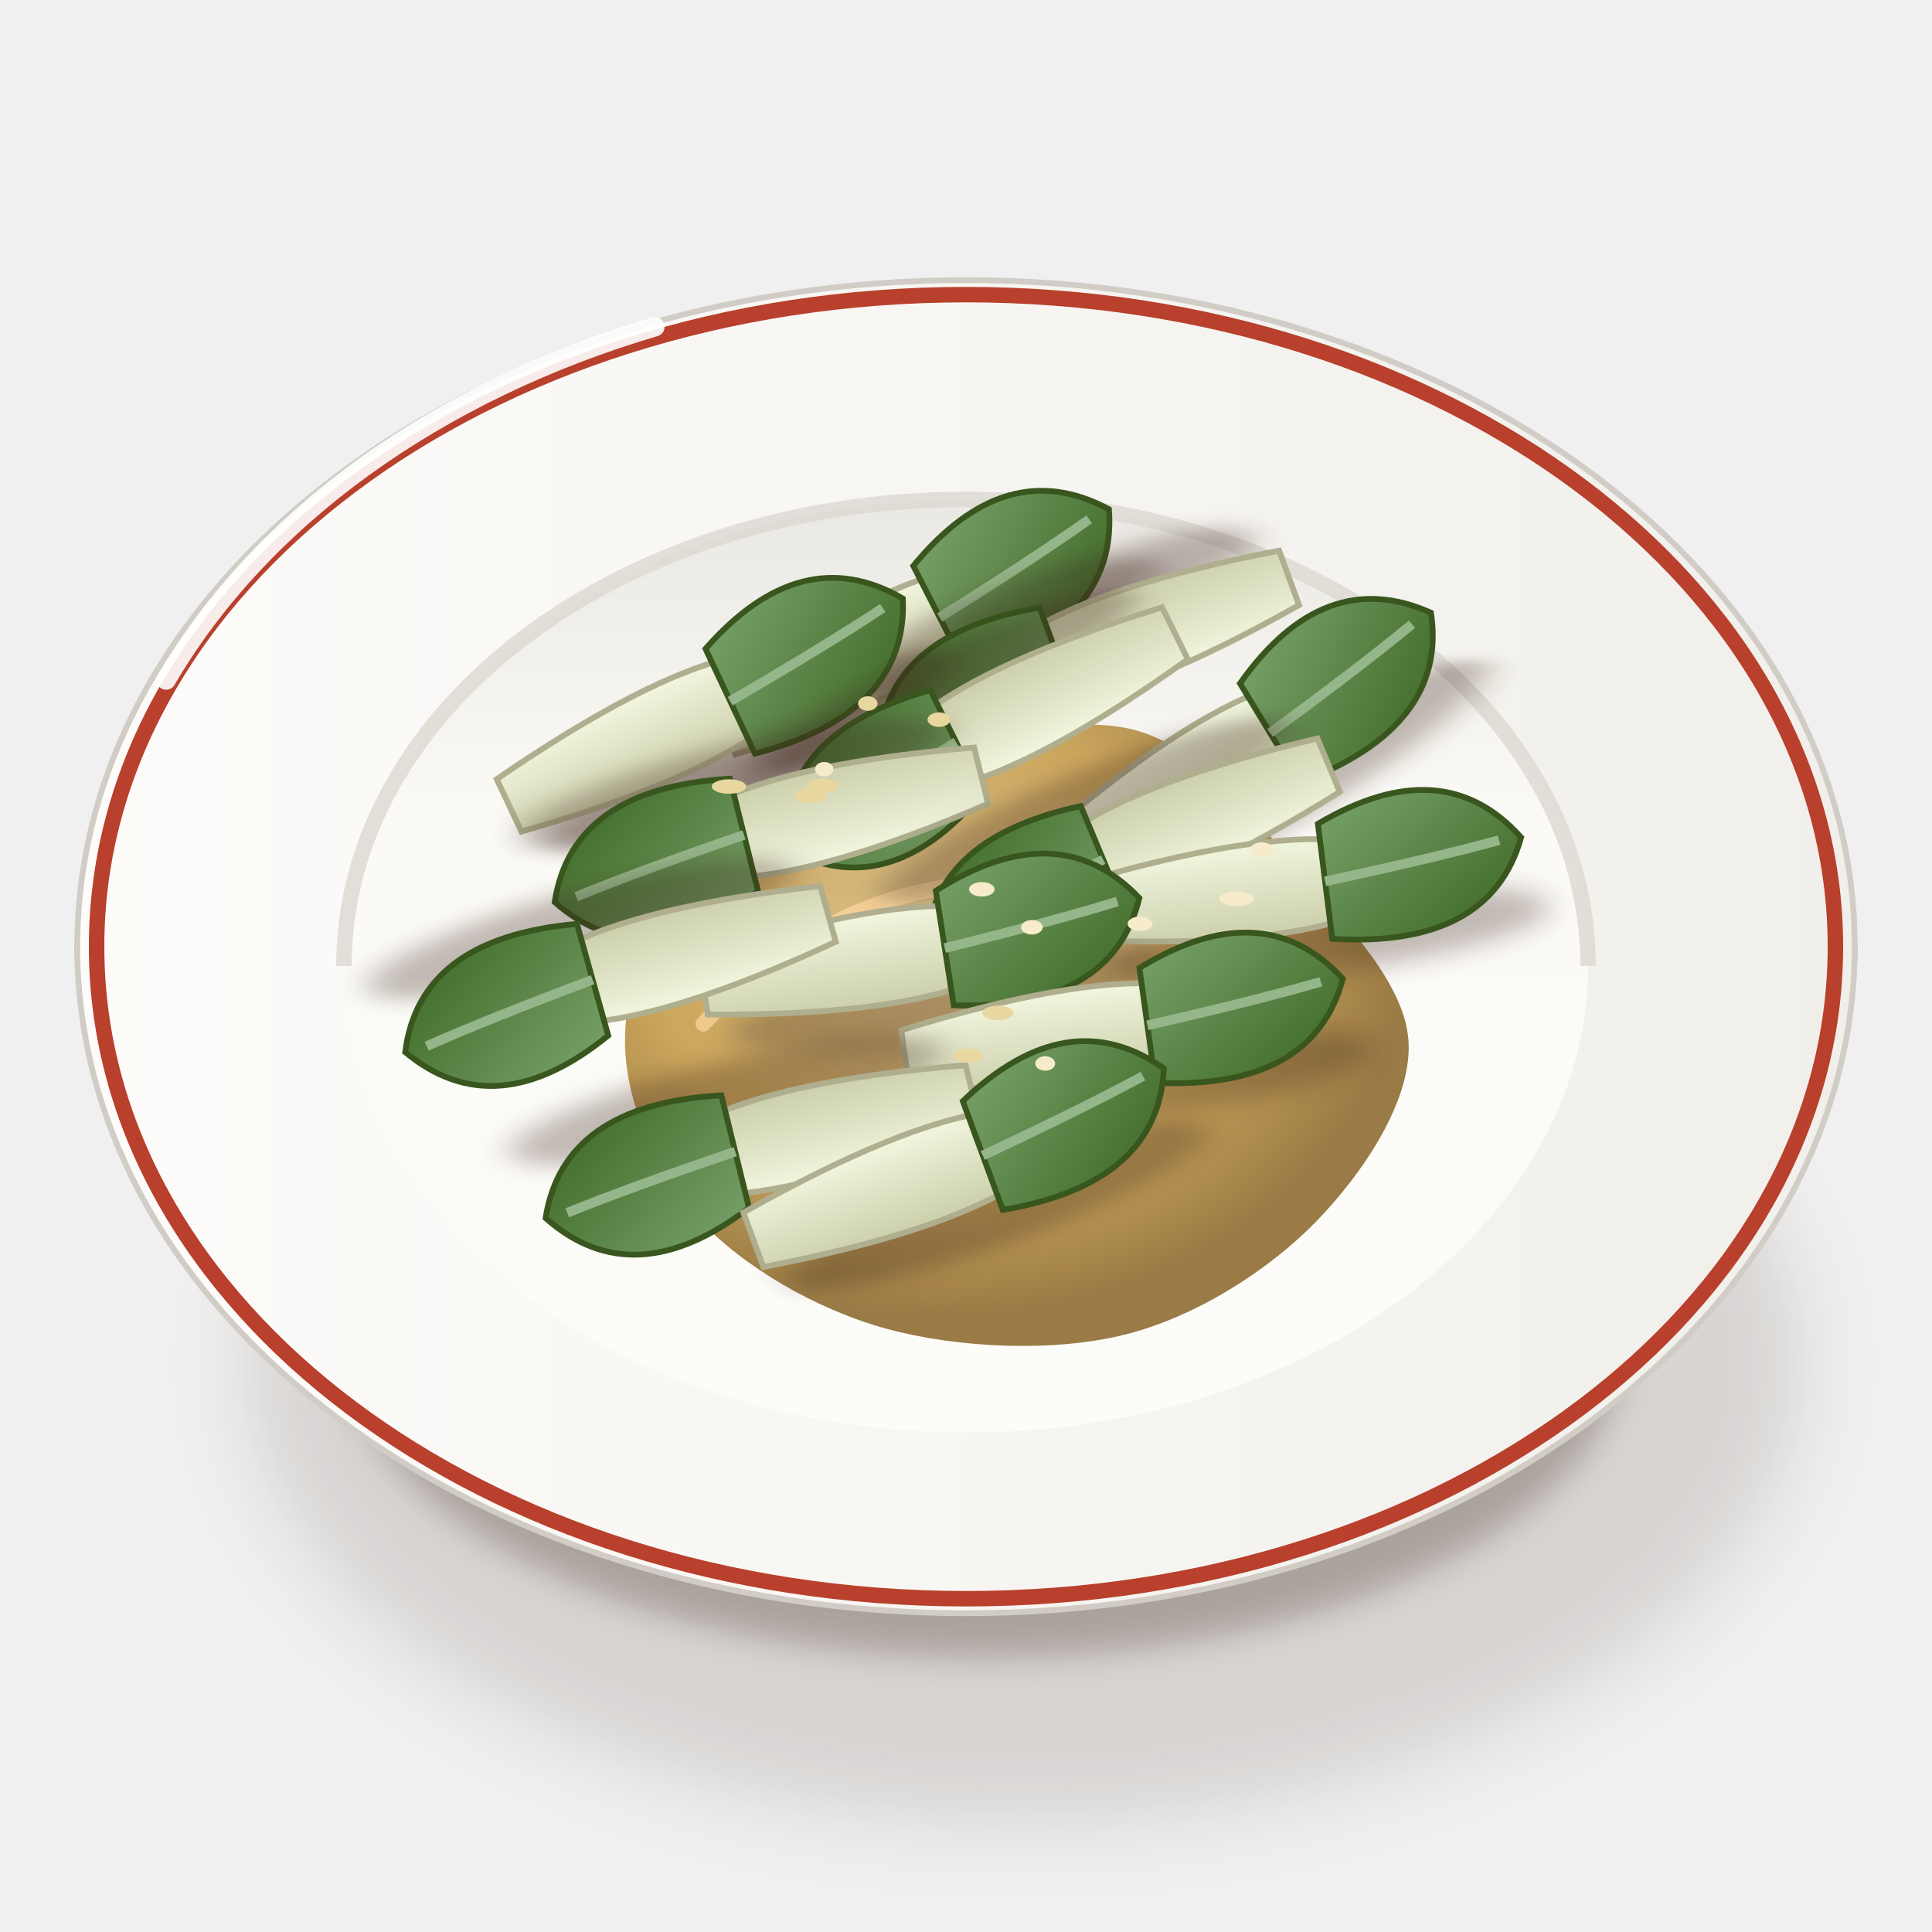
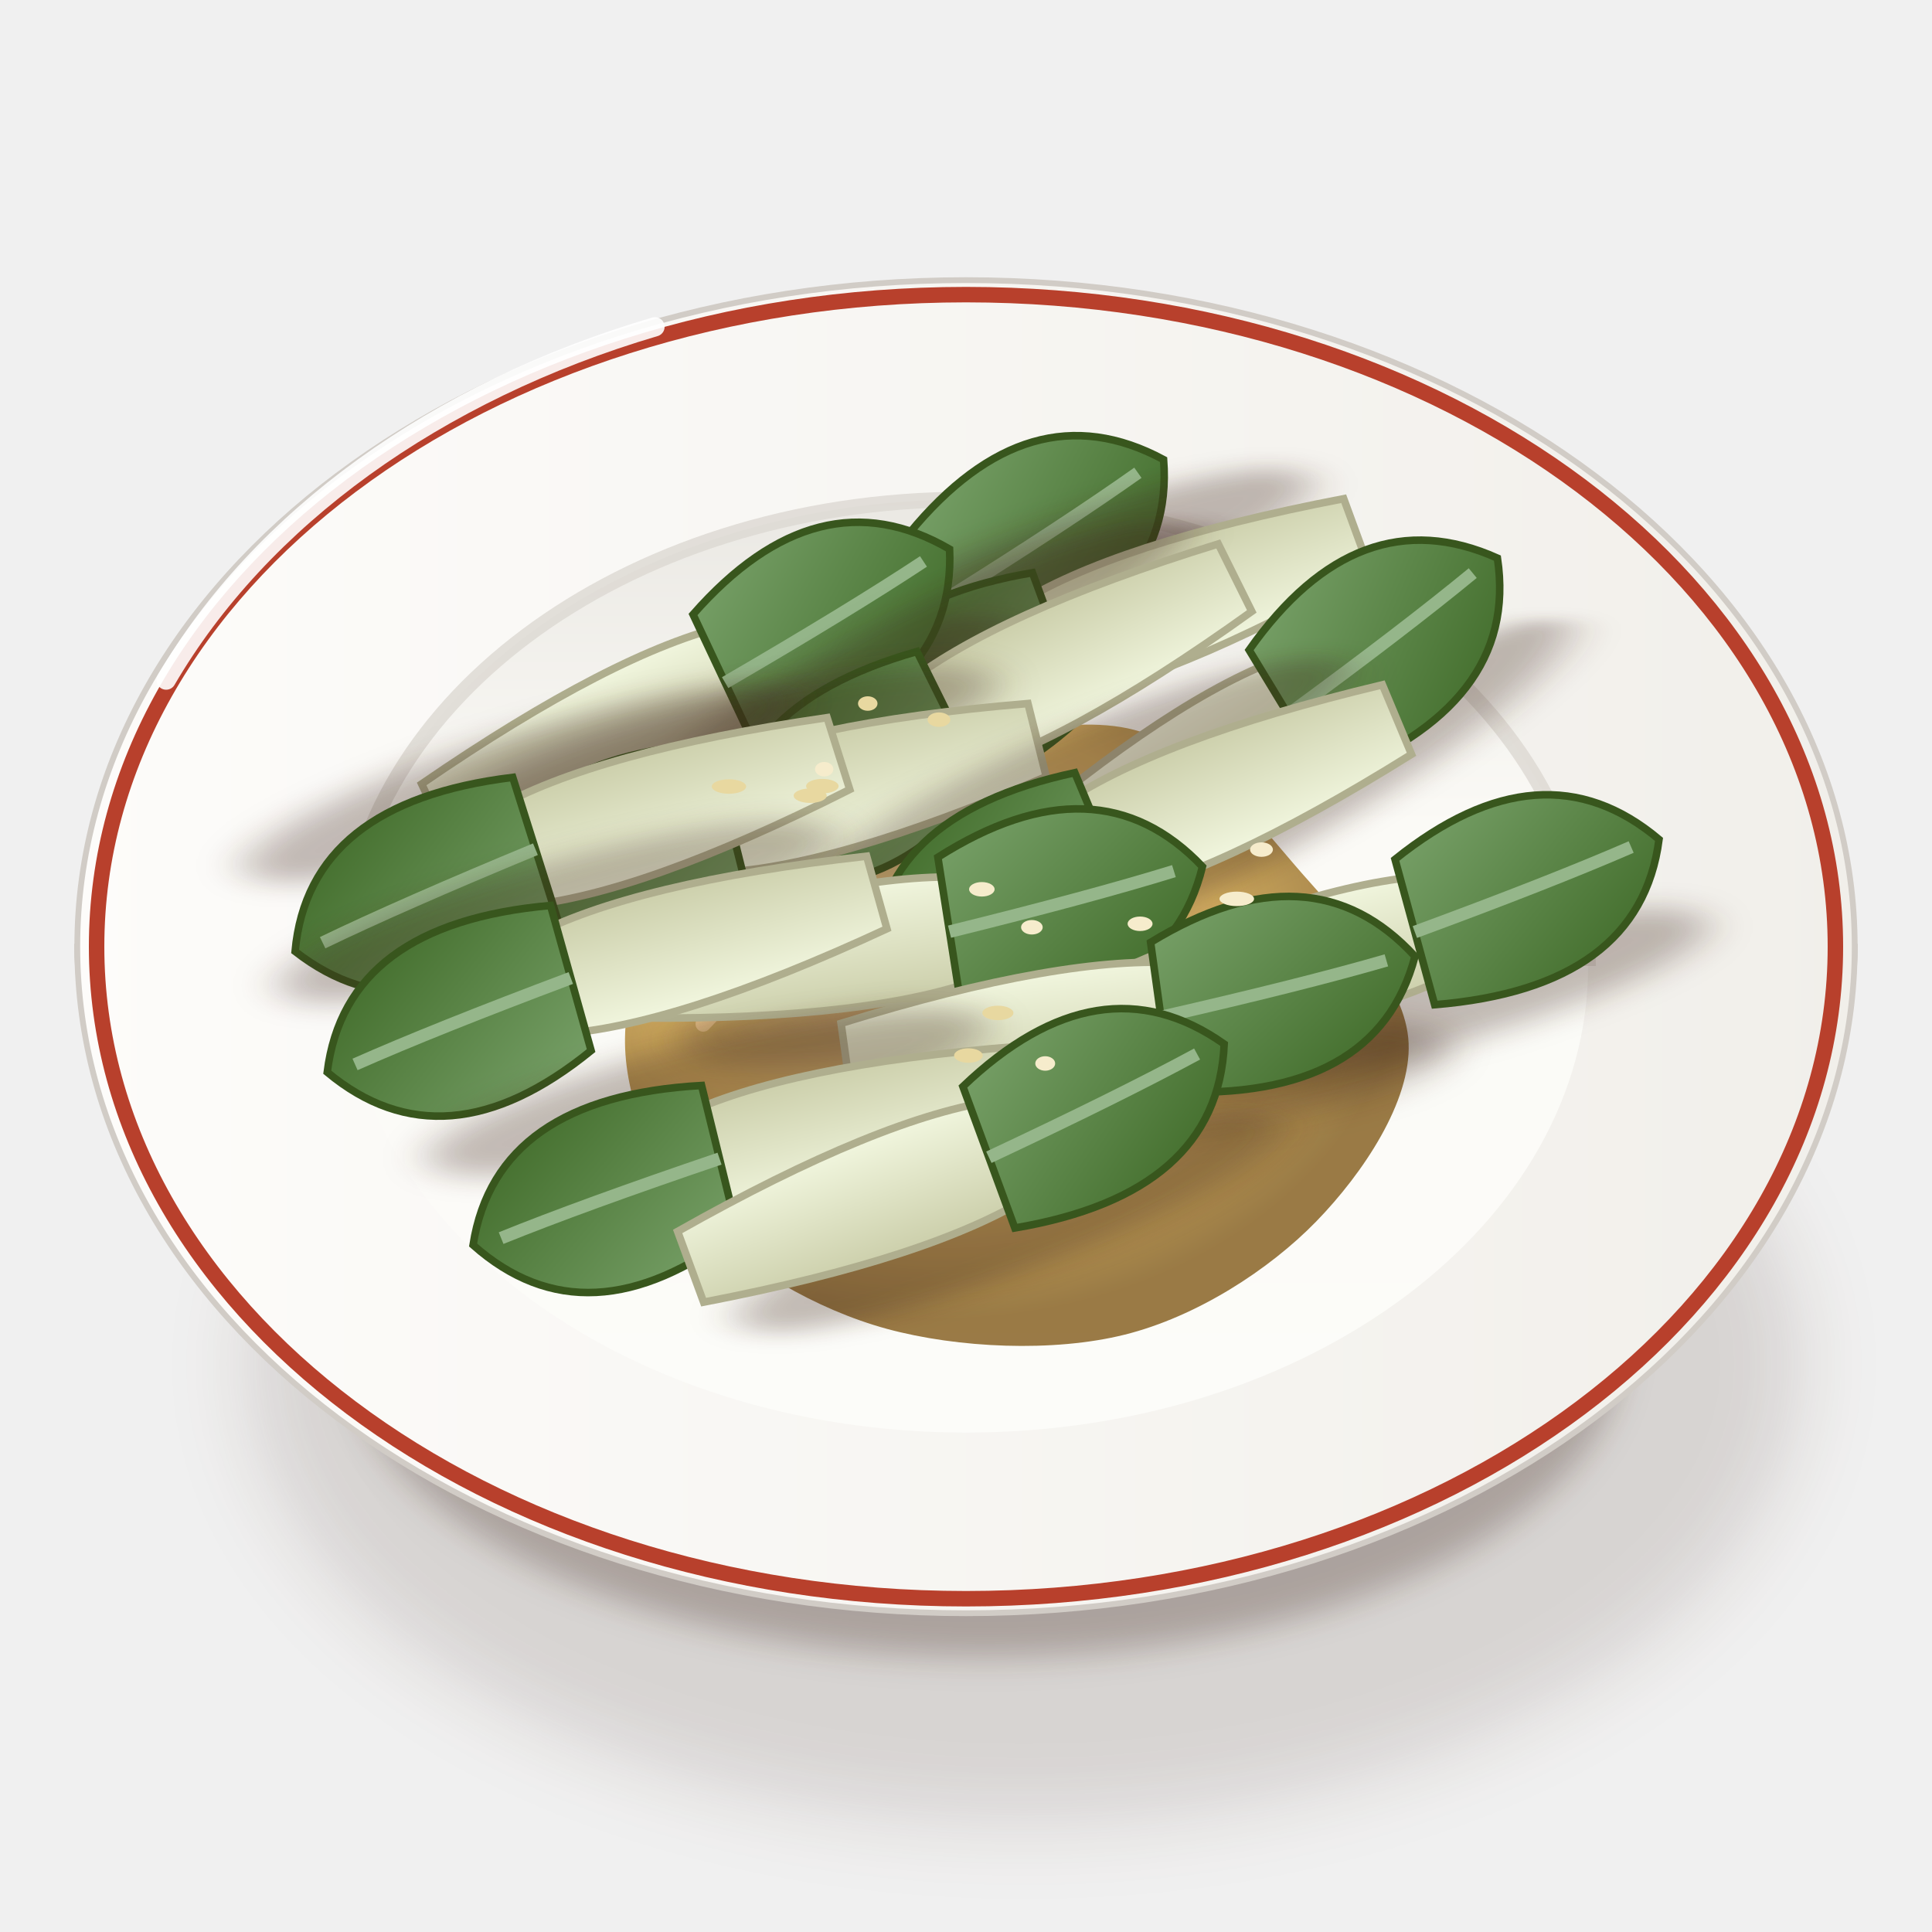
<svg xmlns="http://www.w3.org/2000/svg" viewBox="0 0 200 200" width="400" height="400">
  <defs>
    <filter id="cn_suanrong_qingcai-1" x="-50%" y="-50%" width="200%" height="200%">
      <feGaussianBlur stdDeviation="4" />
    </filter>
    <filter id="cn_suanrong_qingcai-2" x="-50%" y="-50%" width="200%" height="200%">
      <feGaussianBlur stdDeviation="1.6" />
    </filter>
    <linearGradient id="cn_suanrong_qingcai-3" x1="0" y1="0" x2="1" y2="0">
      <stop offset="0" stop-color="#fbfbf7" />
      <stop offset="0.6" stop-color="#eae8e3" />
      <stop offset="1" stop-color="#cdc7c1" />
    </linearGradient>
    <linearGradient id="cn_suanrong_qingcai-4" x1="0" y1="0" x2="1" y2="0">
      <stop offset="0" stop-color="#fdfcfa" />
      <stop offset="1" stop-color="#f1efea" />
    </linearGradient>
    <linearGradient id="cn_suanrong_qingcai-5" x1="0" y1="0" x2="0" y2="1">
      <stop offset="0" stop-color="#eae8e3" />
      <stop offset="0.35" stop-color="#fbfaf6" />
      <stop offset="1" stop-color="#fcfcf9" />
    </linearGradient>
    <radialGradient id="cn_suanrong_qingcai-6" cx="0.4" cy="0.36" r="0.6">
      <stop offset="0" stop-color="#d9bd85" />
      <stop offset="0.6" stop-color="#c8a050" />
      <stop offset="1" stop-color="#916f36" />
    </radialGradient>
    <filter id="cn_suanrong_qingcai-7" x="-50%" y="-50%" width="200%" height="200%">
      <feGaussianBlur stdDeviation="1.4" />
    </filter>
    <linearGradient id="cn_suanrong_qingcai-8" x1="0" y1="0" x2="0" y2="1">
      <stop offset="0" stop-color="#f1f6de" />
      <stop offset="1" stop-color="#cccfab" />
    </linearGradient>
    <linearGradient id="cn_suanrong_qingcai-9" x1="0" y1="0" x2="1" y2="1">
      <stop offset="0" stop-color="#79a26a" />
      <stop offset="1" stop-color="#3b6623" />
    </linearGradient>
  </defs>
  <ellipse cx="106" cy="141.25" rx="80.37" ry="47.36" fill="#3a2212" opacity="0.14" filter="url(#cn_suanrong_qingcai-1)" />
  <ellipse cx="102" cy="139.25" rx="66.02" ry="32.29" fill="#3a2212" opacity="0.28" filter="url(#cn_suanrong_qingcai-2)" />
  <path d="M8,98 C8,120 30.96,141.39 42.96,143.53 L157.04,143.53 C169.04,141.39 192,120 192,98Z" fill="url(#cn_suanrong_qingcai-3)" stroke="#c0bab3" stroke-width=".6" />
  <path d="M8,98A92,69 0 1 0 192,98A92,69 0 1 0 8,98Z" fill="url(#cn_suanrong_qingcai-4)" stroke="#d1ccc6" stroke-width=".6" />
  <path d="M10,98A90,67.5 0 1 0 190,98A90,67.5 0 1 0 10,98Z" fill="none" stroke="#b8402c" stroke-width="1.6" />
  <path d="M35.6,100A64.4,48.3 0 1 0 164.4,100A64.4,48.3 0 1 0 35.6,100Z" fill="url(#cn_suanrong_qingcai-5)" />
  <path d="M35.6,100 A64.4,48.3 0 0 1 164.4,100" stroke="#dcd8d2" stroke-width="1.6" fill="none" opacity=".8" />
  <path d="M17.2,70.4 A92,69 0 0 1 67.8,33.83" stroke="#fff" stroke-width="2" fill="none" stroke-linecap="round" opacity=".9" />
  <path d="M41.82,0C42.07,6.01 37.14,13.42 32.25,18.45C27.35,23.48 19.85,28.31 12.44,30.16C5.04,32.01 -4.84,31.56 -12.2,29.56C-19.55,27.55 -27.19,23.07 -31.71,18.14C-36.22,13.21 -39.22,6.09 -39.3,0C-39.37,-6.09 -36.73,-13.61 -32.15,-18.39C-27.57,-23.17 -19.42,-26.34 -11.83,-28.68C-4.24,-31.02 6.29,-34.29 13.39,-32.45C20.49,-30.6 26.03,-23.01 30.77,-17.6C35.51,-12.2 41.58,-6.01 41.82,0Z" transform="translate(104 108)" fill="url(#cn_suanrong_qingcai-6)" opacity=".92" />
  <path d="M72.8,106 Q84.8,93 100.4,91.5" stroke="#ffd9a0" stroke-width="1.6" fill="none" stroke-linecap="round" opacity=".7" />
-   <g transform="translate(95.23 64.97) rotate(-27.09)">
-     <ellipse cx="2" cy="5.4" rx="23" ry="4" fill="#3a2212" opacity="0.3" filter="url(#cn_suanrong_qingcai-7)" />
-     <path d="M-23,-3 Q-4.6,-6 4.6,-4 L4.6,4 Q-4.6,6 -23,3Z" fill="url(#cn_suanrong_qingcai-8)" stroke="#afae8e" stroke-width=".6" />
-     <path d="M2.3,-6 Q16.1,-12 23,-2 Q18.4,9 2.3,6Z" fill="url(#cn_suanrong_qingcai-9)" stroke="#38561d" stroke-width=".6" />
-     <path d="M2.3,0 Q13.8,-1 20.7,-2" stroke="#95b68a" stroke-width="1" fill="none" />
+   <g transform="translate(95.02 63.51) scale(1.3) translate(-95.02 -63.51)">
+     <g transform="translate(95.02 63.51) rotate(-27.09)">
+       <ellipse cx="2" cy="5.4" rx="23" ry="4" fill="#3a2212" opacity="0.3" filter="url(#cn_suanrong_qingcai-7)" />
+       <path d="M-23,-3 Q-4.6,-6 4.6,-4 L4.6,4 Q-4.6,6 -23,3Z" fill="url(#cn_suanrong_qingcai-8)" stroke="#afae8e" stroke-width=".6" />
+       <path d="M2.3,-6 Q16.1,-12 23,-2 Q18.4,9 2.3,6Z" fill="url(#cn_suanrong_qingcai-9)" stroke="#38561d" stroke-width=".6" />
+       <path d="M2.3,0 Q13.8,-1 20.7,-2" stroke="#95b68a" stroke-width="1" fill="none" />
+     </g>
  </g>
-   <g transform="translate(111.85 67.74) rotate(159.86)">
-     <ellipse cx="2" cy="5.4" rx="23" ry="4" fill="#3a2212" opacity="0.3" filter="url(#cn_suanrong_qingcai-7)" />
-     <path d="M-23,-3 Q-4.6,-6 4.6,-4 L4.6,4 Q-4.6,6 -23,3Z" fill="url(#cn_suanrong_qingcai-8)" stroke="#afae8e" stroke-width=".6" />
-     <path d="M2.3,-6 Q16.1,-12 23,-2 Q18.4,9 2.3,6Z" fill="url(#cn_suanrong_qingcai-9)" stroke="#38561d" stroke-width=".6" />
-     <path d="M2.3,0 Q13.8,-1 20.7,-2" stroke="#95b68a" stroke-width="1" fill="none" />
+   <g transform="translate(112.37 65.58) scale(1.3) translate(-112.37 -65.58)">
+     <g transform="translate(112.37 65.58) rotate(159.86)">
+       <ellipse cx="2" cy="5.4" rx="23" ry="4" fill="#3a2212" opacity="0.3" filter="url(#cn_suanrong_qingcai-7)" />
+       <path d="M-23,-3 Q-4.6,-6 4.6,-4 L4.6,4 Q-4.6,6 -23,3Z" fill="url(#cn_suanrong_qingcai-8)" stroke="#afae8e" stroke-width=".6" />
+       <path d="M2.3,-6 Q16.1,-12 23,-2 Q18.4,9 2.3,6Z" fill="url(#cn_suanrong_qingcai-9)" stroke="#38561d" stroke-width=".6" />
+       <path d="M2.3,0 Q13.8,-1 20.7,-2" stroke="#95b68a" stroke-width="1" fill="none" />
+     </g>
  </g>
-   <g transform="translate(73.51 73.57) rotate(-25.22)">
-     <ellipse cx="2" cy="5.4" rx="23" ry="4" fill="#3a2212" opacity="0.3" filter="url(#cn_suanrong_qingcai-7)" />
-     <path d="M-23,-3 Q-4.6,-6 4.6,-4 L4.6,4 Q-4.6,6 -23,3Z" fill="url(#cn_suanrong_qingcai-8)" stroke="#afae8e" stroke-width=".6" />
-     <path d="M2.3,-6 Q16.1,-12 23,-2 Q18.4,9 2.3,6Z" fill="url(#cn_suanrong_qingcai-9)" stroke="#38561d" stroke-width=".6" />
-     <path d="M2.3,0 Q13.8,-1 20.7,-2" stroke="#95b68a" stroke-width="1" fill="none" />
+   <g transform="translate(72.36 71.94) scale(1.3) translate(-72.36 -71.94)">
+     <g transform="translate(72.36 71.94) rotate(-25.22)">
+       <ellipse cx="2" cy="5.4" rx="23" ry="4" fill="#3a2212" opacity="0.3" filter="url(#cn_suanrong_qingcai-7)" />
+       <path d="M-23,-3 Q-4.6,-6 4.6,-4 L4.6,4 Q-4.6,6 -23,3Z" fill="url(#cn_suanrong_qingcai-8)" stroke="#afae8e" stroke-width=".6" />
+       <path d="M2.3,-6 Q16.1,-12 23,-2 Q18.4,9 2.3,6Z" fill="url(#cn_suanrong_qingcai-9)" stroke="#38561d" stroke-width=".6" />
+       <path d="M2.3,0 Q13.8,-1 20.7,-2" stroke="#95b68a" stroke-width="1" fill="none" />
+     </g>
  </g>
-   <g transform="translate(101.03 75.79) rotate(153.59)">
-     <ellipse cx="2" cy="5.4" rx="23" ry="4" fill="#3a2212" opacity="0.3" filter="url(#cn_suanrong_qingcai-7)" />
-     <path d="M-23,-3 Q-4.6,-6 4.6,-4 L4.6,4 Q-4.6,6 -23,3Z" fill="url(#cn_suanrong_qingcai-8)" stroke="#afae8e" stroke-width=".6" />
-     <path d="M2.3,-6 Q16.1,-12 23,-2 Q18.4,9 2.3,6Z" fill="url(#cn_suanrong_qingcai-9)" stroke="#38561d" stroke-width=".6" />
-     <path d="M2.3,0 Q13.8,-1 20.7,-2" stroke="#95b68a" stroke-width="1" fill="none" />
+   <g transform="translate(101.07 73.1) scale(1.3) translate(-101.07 -73.1)">
+     <g transform="translate(101.07 73.1) rotate(153.59)">
+       <ellipse cx="2" cy="5.4" rx="23" ry="4" fill="#3a2212" opacity="0.3" filter="url(#cn_suanrong_qingcai-7)" />
+       <path d="M-23,-3 Q-4.6,-6 4.6,-4 L4.6,4 Q-4.6,6 -23,3Z" fill="url(#cn_suanrong_qingcai-8)" stroke="#afae8e" stroke-width=".6" />
+       <path d="M2.3,-6 Q16.1,-12 23,-2 Q18.4,9 2.3,6Z" fill="url(#cn_suanrong_qingcai-9)" stroke="#38561d" stroke-width=".6" />
+       <path d="M2.3,0 Q13.8,-1 20.7,-2" stroke="#95b68a" stroke-width="1" fill="none" />
+     </g>
  </g>
-   <g transform="translate(129.51 77.07) rotate(-31.25)">
-     <ellipse cx="2" cy="5.4" rx="23" ry="4" fill="#3a2212" opacity="0.3" filter="url(#cn_suanrong_qingcai-7)" />
-     <path d="M-23,-3 Q-4.6,-6 4.6,-4 L4.6,4 Q-4.6,6 -23,3Z" fill="url(#cn_suanrong_qingcai-8)" stroke="#afae8e" stroke-width=".6" />
-     <path d="M2.3,-6 Q16.1,-12 23,-2 Q18.4,9 2.3,6Z" fill="url(#cn_suanrong_qingcai-9)" stroke="#38561d" stroke-width=".6" />
-     <path d="M2.3,0 Q13.8,-1 20.7,-2" stroke="#95b68a" stroke-width="1" fill="none" />
+   <g transform="translate(130.8 75.51) scale(1.3) translate(-130.8 -75.51)">
+     <g transform="translate(130.8 75.51) rotate(-31.25)">
+       <ellipse cx="2" cy="5.4" rx="23" ry="4" fill="#3a2212" opacity="0.3" filter="url(#cn_suanrong_qingcai-7)" />
+       <path d="M-23,-3 Q-4.6,-6 4.6,-4 L4.6,4 Q-4.6,6 -23,3Z" fill="url(#cn_suanrong_qingcai-8)" stroke="#afae8e" stroke-width=".6" />
+       <path d="M2.3,-6 Q16.1,-12 23,-2 Q18.4,9 2.3,6Z" fill="url(#cn_suanrong_qingcai-9)" stroke="#38561d" stroke-width=".6" />
+       <path d="M2.3,0 Q13.8,-1 20.7,-2" stroke="#95b68a" stroke-width="1" fill="none" />
+     </g>
  </g>
-   <g transform="translate(79.25 85.87) rotate(165.97)">
-     <ellipse cx="2" cy="5.4" rx="23" ry="4" fill="#3a2212" opacity="0.3" filter="url(#cn_suanrong_qingcai-7)" />
-     <path d="M-23,-3 Q-4.6,-6 4.6,-4 L4.6,4 Q-4.6,6 -23,3Z" fill="url(#cn_suanrong_qingcai-8)" stroke="#afae8e" stroke-width=".6" />
-     <path d="M2.3,-6 Q16.1,-12 23,-2 Q18.4,9 2.3,6Z" fill="url(#cn_suanrong_qingcai-9)" stroke="#38561d" stroke-width=".6" />
-     <path d="M2.3,0 Q13.8,-1 20.7,-2" stroke="#95b68a" stroke-width="1" fill="none" />
+   <g transform="translate(78.35 83.86) scale(1.3) translate(-78.35 -83.86)">
+     <g transform="translate(78.35 83.86) rotate(165.97)">
+       <ellipse cx="2" cy="5.4" rx="23" ry="4" fill="#3a2212" opacity="0.3" filter="url(#cn_suanrong_qingcai-7)" />
+       <path d="M-23,-3 Q-4.6,-6 4.6,-4 L4.6,4 Q-4.6,6 -23,3Z" fill="url(#cn_suanrong_qingcai-8)" stroke="#afae8e" stroke-width=".6" />
+       <path d="M2.3,-6 Q16.1,-12 23,-2 Q18.4,9 2.3,6Z" fill="url(#cn_suanrong_qingcai-9)" stroke="#38561d" stroke-width=".6" />
+       <path d="M2.3,0 Q13.8,-1 20.7,-2" stroke="#95b68a" stroke-width="1" fill="none" />
+     </g>
  </g>
-   <g transform="translate(116.32 88.09) rotate(157.29)">
-     <ellipse cx="2" cy="5.4" rx="23" ry="4" fill="#3a2212" opacity="0.3" filter="url(#cn_suanrong_qingcai-7)" />
-     <path d="M-23,-3 Q-4.6,-6 4.6,-4 L4.6,4 Q-4.6,6 -23,3Z" fill="url(#cn_suanrong_qingcai-8)" stroke="#afae8e" stroke-width=".6" />
-     <path d="M2.3,-6 Q16.1,-12 23,-2 Q18.4,9 2.3,6Z" fill="url(#cn_suanrong_qingcai-9)" stroke="#38561d" stroke-width=".6" />
-     <path d="M2.3,0 Q13.8,-1 20.7,-2" stroke="#95b68a" stroke-width="1" fill="none" />
+   <g transform="translate(117.03 86.03) scale(1.3) translate(-117.03 -86.03)">
+     <g transform="translate(117.03 86.03) rotate(157.29)">
+       <ellipse cx="2" cy="5.4" rx="23" ry="4" fill="#3a2212" opacity="0.3" filter="url(#cn_suanrong_qingcai-7)" />
+       <path d="M-23,-3 Q-4.6,-6 4.6,-4 L4.6,4 Q-4.6,6 -23,3Z" fill="url(#cn_suanrong_qingcai-8)" stroke="#afae8e" stroke-width=".6" />
+       <path d="M2.3,-6 Q16.1,-12 23,-2 Q18.4,9 2.3,6Z" fill="url(#cn_suanrong_qingcai-9)" stroke="#38561d" stroke-width=".6" />
+       <path d="M2.3,0 Q13.8,-1 20.7,-2" stroke="#95b68a" stroke-width="1" fill="none" />
+     </g>
  </g>
-   <g transform="translate(134.89 91.52) rotate(-7.11)">
-     <ellipse cx="2" cy="5.4" rx="23" ry="4" fill="#3a2212" opacity="0.3" filter="url(#cn_suanrong_qingcai-7)" />
-     <path d="M-23,-3 Q-4.6,-6 4.6,-4 L4.6,4 Q-4.6,6 -23,3Z" fill="url(#cn_suanrong_qingcai-8)" stroke="#afae8e" stroke-width=".6" />
-     <path d="M2.3,-6 Q16.1,-12 23,-2 Q18.4,9 2.3,6Z" fill="url(#cn_suanrong_qingcai-9)" stroke="#38561d" stroke-width=".6" />
-     <path d="M2.3,0 Q13.8,-1 20.7,-2" stroke="#95b68a" stroke-width="1" fill="none" />
+   <g transform="translate(58.28 87.01) scale(1.3) translate(-58.28 -87.01)">
+     <g transform="translate(58.28 87.01) rotate(162.48)">
+       <ellipse cx="2" cy="5.4" rx="23" ry="4" fill="#3a2212" opacity="0.3" filter="url(#cn_suanrong_qingcai-7)" />
+       <path d="M-23,-3 Q-4.6,-6 4.6,-4 L4.6,4 Q-4.6,6 -23,3Z" fill="url(#cn_suanrong_qingcai-8)" stroke="#afae8e" stroke-width=".6" />
+       <path d="M2.3,-6 Q16.1,-12 23,-2 Q18.4,9 2.3,6Z" fill="url(#cn_suanrong_qingcai-9)" stroke="#38561d" stroke-width=".6" />
+       <path d="M2.3,0 Q13.8,-1 20.7,-2" stroke="#95b68a" stroke-width="1" fill="none" />
+     </g>
  </g>
-   <g transform="translate(95.53 98.5) rotate(-8.9)">
-     <ellipse cx="2" cy="5.4" rx="23" ry="4" fill="#3a2212" opacity="0.3" filter="url(#cn_suanrong_qingcai-7)" />
-     <path d="M-23,-3 Q-4.6,-6 4.6,-4 L4.6,4 Q-4.6,6 -23,3Z" fill="url(#cn_suanrong_qingcai-8)" stroke="#afae8e" stroke-width=".6" />
-     <path d="M2.3,-6 Q16.1,-12 23,-2 Q18.4,9 2.3,6Z" fill="url(#cn_suanrong_qingcai-9)" stroke="#38561d" stroke-width=".6" />
-     <path d="M2.3,0 Q13.8,-1 20.7,-2" stroke="#95b68a" stroke-width="1" fill="none" />
+   <g transform="translate(95.34 96.91) scale(1.3) translate(-95.34 -96.91)">
+     <g transform="translate(95.34 96.91) rotate(-8.9)">
+       <ellipse cx="2" cy="5.4" rx="23" ry="4" fill="#3a2212" opacity="0.3" filter="url(#cn_suanrong_qingcai-7)" />
+       <path d="M-23,-3 Q-4.6,-6 4.6,-4 L4.6,4 Q-4.6,6 -23,3Z" fill="url(#cn_suanrong_qingcai-8)" stroke="#afae8e" stroke-width=".6" />
+       <path d="M2.3,-6 Q16.1,-12 23,-2 Q18.4,9 2.3,6Z" fill="url(#cn_suanrong_qingcai-9)" stroke="#38561d" stroke-width=".6" />
+       <path d="M2.3,0 Q13.8,-1 20.7,-2" stroke="#95b68a" stroke-width="1" fill="none" />
+     </g>
  </g>
-   <g transform="translate(63.56 100.8) rotate(164.38)">
-     <ellipse cx="2" cy="5.4" rx="23" ry="4" fill="#3a2212" opacity="0.3" filter="url(#cn_suanrong_qingcai-7)" />
-     <path d="M-23,-3 Q-4.6,-6 4.6,-4 L4.6,4 Q-4.6,6 -23,3Z" fill="url(#cn_suanrong_qingcai-8)" stroke="#afae8e" stroke-width=".6" />
-     <path d="M2.3,-6 Q16.1,-12 23,-2 Q18.4,9 2.3,6Z" fill="url(#cn_suanrong_qingcai-9)" stroke="#38561d" stroke-width=".6" />
-     <path d="M2.3,0 Q13.8,-1 20.7,-2" stroke="#95b68a" stroke-width="1" fill="none" />
+   <g transform="translate(143.58 97.27) scale(1.3) translate(-143.58 -97.27)">
+     <g transform="translate(143.58 97.27) rotate(-15.25)">
+       <ellipse cx="2" cy="5.4" rx="23" ry="4" fill="#3a2212" opacity="0.3" filter="url(#cn_suanrong_qingcai-7)" />
+       <path d="M-23,-3 Q-4.6,-6 4.6,-4 L4.6,4 Q-4.6,6 -23,3Z" fill="url(#cn_suanrong_qingcai-8)" stroke="#afae8e" stroke-width=".6" />
+       <path d="M2.3,-6 Q16.1,-12 23,-2 Q18.4,9 2.3,6Z" fill="url(#cn_suanrong_qingcai-9)" stroke="#38561d" stroke-width=".6" />
+       <path d="M2.3,0 Q13.8,-1 20.7,-2" stroke="#95b68a" stroke-width="1" fill="none" />
+     </g>
  </g>
-   <g transform="translate(116.5 106.46) rotate(-7.9)">
-     <ellipse cx="2" cy="5.4" rx="23" ry="4" fill="#3a2212" opacity="0.3" filter="url(#cn_suanrong_qingcai-7)" />
-     <path d="M-23,-3 Q-4.6,-6 4.6,-4 L4.6,4 Q-4.6,6 -23,3Z" fill="url(#cn_suanrong_qingcai-8)" stroke="#afae8e" stroke-width=".6" />
-     <path d="M2.3,-6 Q16.1,-12 23,-2 Q18.4,9 2.3,6Z" fill="url(#cn_suanrong_qingcai-9)" stroke="#38561d" stroke-width=".6" />
-     <path d="M2.3,0 Q13.8,-1 20.7,-2" stroke="#95b68a" stroke-width="1" fill="none" />
+   <g transform="translate(61.97 100.44) scale(1.3) translate(-61.97 -100.44)">
+     <g transform="translate(61.97 100.44) rotate(164.38)">
+       <ellipse cx="2" cy="5.4" rx="23" ry="4" fill="#3a2212" opacity="0.3" filter="url(#cn_suanrong_qingcai-7)" />
+       <path d="M-23,-3 Q-4.6,-6 4.6,-4 L4.6,4 Q-4.6,6 -23,3Z" fill="url(#cn_suanrong_qingcai-8)" stroke="#afae8e" stroke-width=".6" />
+       <path d="M2.3,-6 Q16.1,-12 23,-2 Q18.4,9 2.3,6Z" fill="url(#cn_suanrong_qingcai-9)" stroke="#38561d" stroke-width=".6" />
+       <path d="M2.3,0 Q13.8,-1 20.7,-2" stroke="#95b68a" stroke-width="1" fill="none" />
+     </g>
  </g>
-   <g transform="translate(78.34 118.67) rotate(166.21)">
-     <ellipse cx="2" cy="5.4" rx="23" ry="4" fill="#3a2212" opacity="0.3" filter="url(#cn_suanrong_qingcai-7)" />
-     <path d="M-23,-3 Q-4.6,-6 4.6,-4 L4.6,4 Q-4.6,6 -23,3Z" fill="url(#cn_suanrong_qingcai-8)" stroke="#afae8e" stroke-width=".6" />
-     <path d="M2.3,-6 Q16.1,-12 23,-2 Q18.4,9 2.3,6Z" fill="url(#cn_suanrong_qingcai-9)" stroke="#38561d" stroke-width=".6" />
-     <path d="M2.3,0 Q13.8,-1 20.7,-2" stroke="#95b68a" stroke-width="1" fill="none" />
+   <g transform="translate(117.22 105.69) scale(1.3) translate(-117.22 -105.69)">
+     <g transform="translate(117.22 105.69) rotate(-7.9)">
+       <ellipse cx="2" cy="5.4" rx="23" ry="4" fill="#3a2212" opacity="0.3" filter="url(#cn_suanrong_qingcai-7)" />
+       <path d="M-23,-3 Q-4.6,-6 4.6,-4 L4.6,4 Q-4.6,6 -23,3Z" fill="url(#cn_suanrong_qingcai-8)" stroke="#afae8e" stroke-width=".6" />
+       <path d="M2.3,-6 Q16.1,-12 23,-2 Q18.4,9 2.3,6Z" fill="url(#cn_suanrong_qingcai-9)" stroke="#38561d" stroke-width=".6" />
+       <path d="M2.3,0 Q13.8,-1 20.7,-2" stroke="#95b68a" stroke-width="1" fill="none" />
+     </g>
  </g>
-   <g transform="translate(99.58 120.41) rotate(-20.17)">
-     <ellipse cx="2" cy="5.4" rx="23" ry="4" fill="#3a2212" opacity="0.3" filter="url(#cn_suanrong_qingcai-7)" />
-     <path d="M-23,-3 Q-4.6,-6 4.6,-4 L4.6,4 Q-4.6,6 -23,3Z" fill="url(#cn_suanrong_qingcai-8)" stroke="#afae8e" stroke-width=".6" />
-     <path d="M2.3,-6 Q16.1,-12 23,-2 Q18.4,9 2.3,6Z" fill="url(#cn_suanrong_qingcai-9)" stroke="#38561d" stroke-width=".6" />
-     <path d="M2.3,0 Q13.8,-1 20.7,-2" stroke="#95b68a" stroke-width="1" fill="none" />
+   <g transform="translate(77.39 119.23) scale(1.3) translate(-77.39 -119.23)">
+     <g transform="translate(77.39 119.23) rotate(166.21)">
+       <ellipse cx="2" cy="5.4" rx="23" ry="4" fill="#3a2212" opacity="0.3" filter="url(#cn_suanrong_qingcai-7)" />
+       <path d="M-23,-3 Q-4.6,-6 4.6,-4 L4.6,4 Q-4.6,6 -23,3Z" fill="url(#cn_suanrong_qingcai-8)" stroke="#afae8e" stroke-width=".6" />
+       <path d="M2.3,-6 Q16.1,-12 23,-2 Q18.4,9 2.3,6Z" fill="url(#cn_suanrong_qingcai-9)" stroke="#38561d" stroke-width=".6" />
+       <path d="M2.3,0 Q13.8,-1 20.7,-2" stroke="#95b68a" stroke-width="1" fill="none" />
+     </g>
+   </g>
+   <g transform="translate(99.56 120.83) scale(1.3) translate(-99.56 -120.83)">
+     <g transform="translate(99.56 120.83) rotate(-20.17)">
+       <ellipse cx="2" cy="5.4" rx="23" ry="4" fill="#3a2212" opacity="0.3" filter="url(#cn_suanrong_qingcai-7)" />
+       <path d="M-23,-3 Q-4.6,-6 4.6,-4 L4.6,4 Q-4.6,6 -23,3Z" fill="url(#cn_suanrong_qingcai-8)" stroke="#afae8e" stroke-width=".6" />
+       <path d="M2.3,-6 Q16.1,-12 23,-2 Q18.4,9 2.3,6Z" fill="url(#cn_suanrong_qingcai-9)" stroke="#38561d" stroke-width=".6" />
+       <path d="M2.3,0 Q13.8,-1 20.7,-2" stroke="#95b68a" stroke-width="1" fill="none" />
+     </g>
  </g>
  <ellipse cx="130.59" cy="87.95" rx="1.18" ry="0.75" fill="#f6eccc" />
  <ellipse cx="75.46" cy="81.42" rx="1.78" ry="0.75" fill="#e8d8a0" />
  <ellipse cx="118.02" cy="95.63" rx="1.29" ry="0.75" fill="#f6eccc" />
  <ellipse cx="103.3" cy="104.86" rx="1.61" ry="0.75" fill="#e8d8a0" />
  <ellipse cx="106.82" cy="95.99" rx="1.12" ry="0.75" fill="#f6eccc" />
  <ellipse cx="85.13" cy="81.38" rx="1.68" ry="0.75" fill="#e8d8a0" />
  <ellipse cx="101.64" cy="92.06" rx="1.32" ry="0.75" fill="#f6eccc" />
  <ellipse cx="100.25" cy="109.27" rx="1.48" ry="0.75" fill="#e8d8a0" />
  <ellipse cx="85.32" cy="79.63" rx="0.95" ry="0.75" fill="#f6eccc" />
  <ellipse cx="97.2" cy="74.5" rx="1.18" ry="0.75" fill="#e8d8a0" />
  <ellipse cx="108.2" cy="110.09" rx="1.03" ry="0.75" fill="#f6eccc" />
  <ellipse cx="89.83" cy="72.83" rx="1.01" ry="0.75" fill="#e8d8a0" />
  <ellipse cx="128.03" cy="93.05" rx="1.79" ry="0.75" fill="#f6eccc" />
  <ellipse cx="83.87" cy="82.37" rx="1.71" ry="0.75" fill="#e8d8a0" />
</svg>
